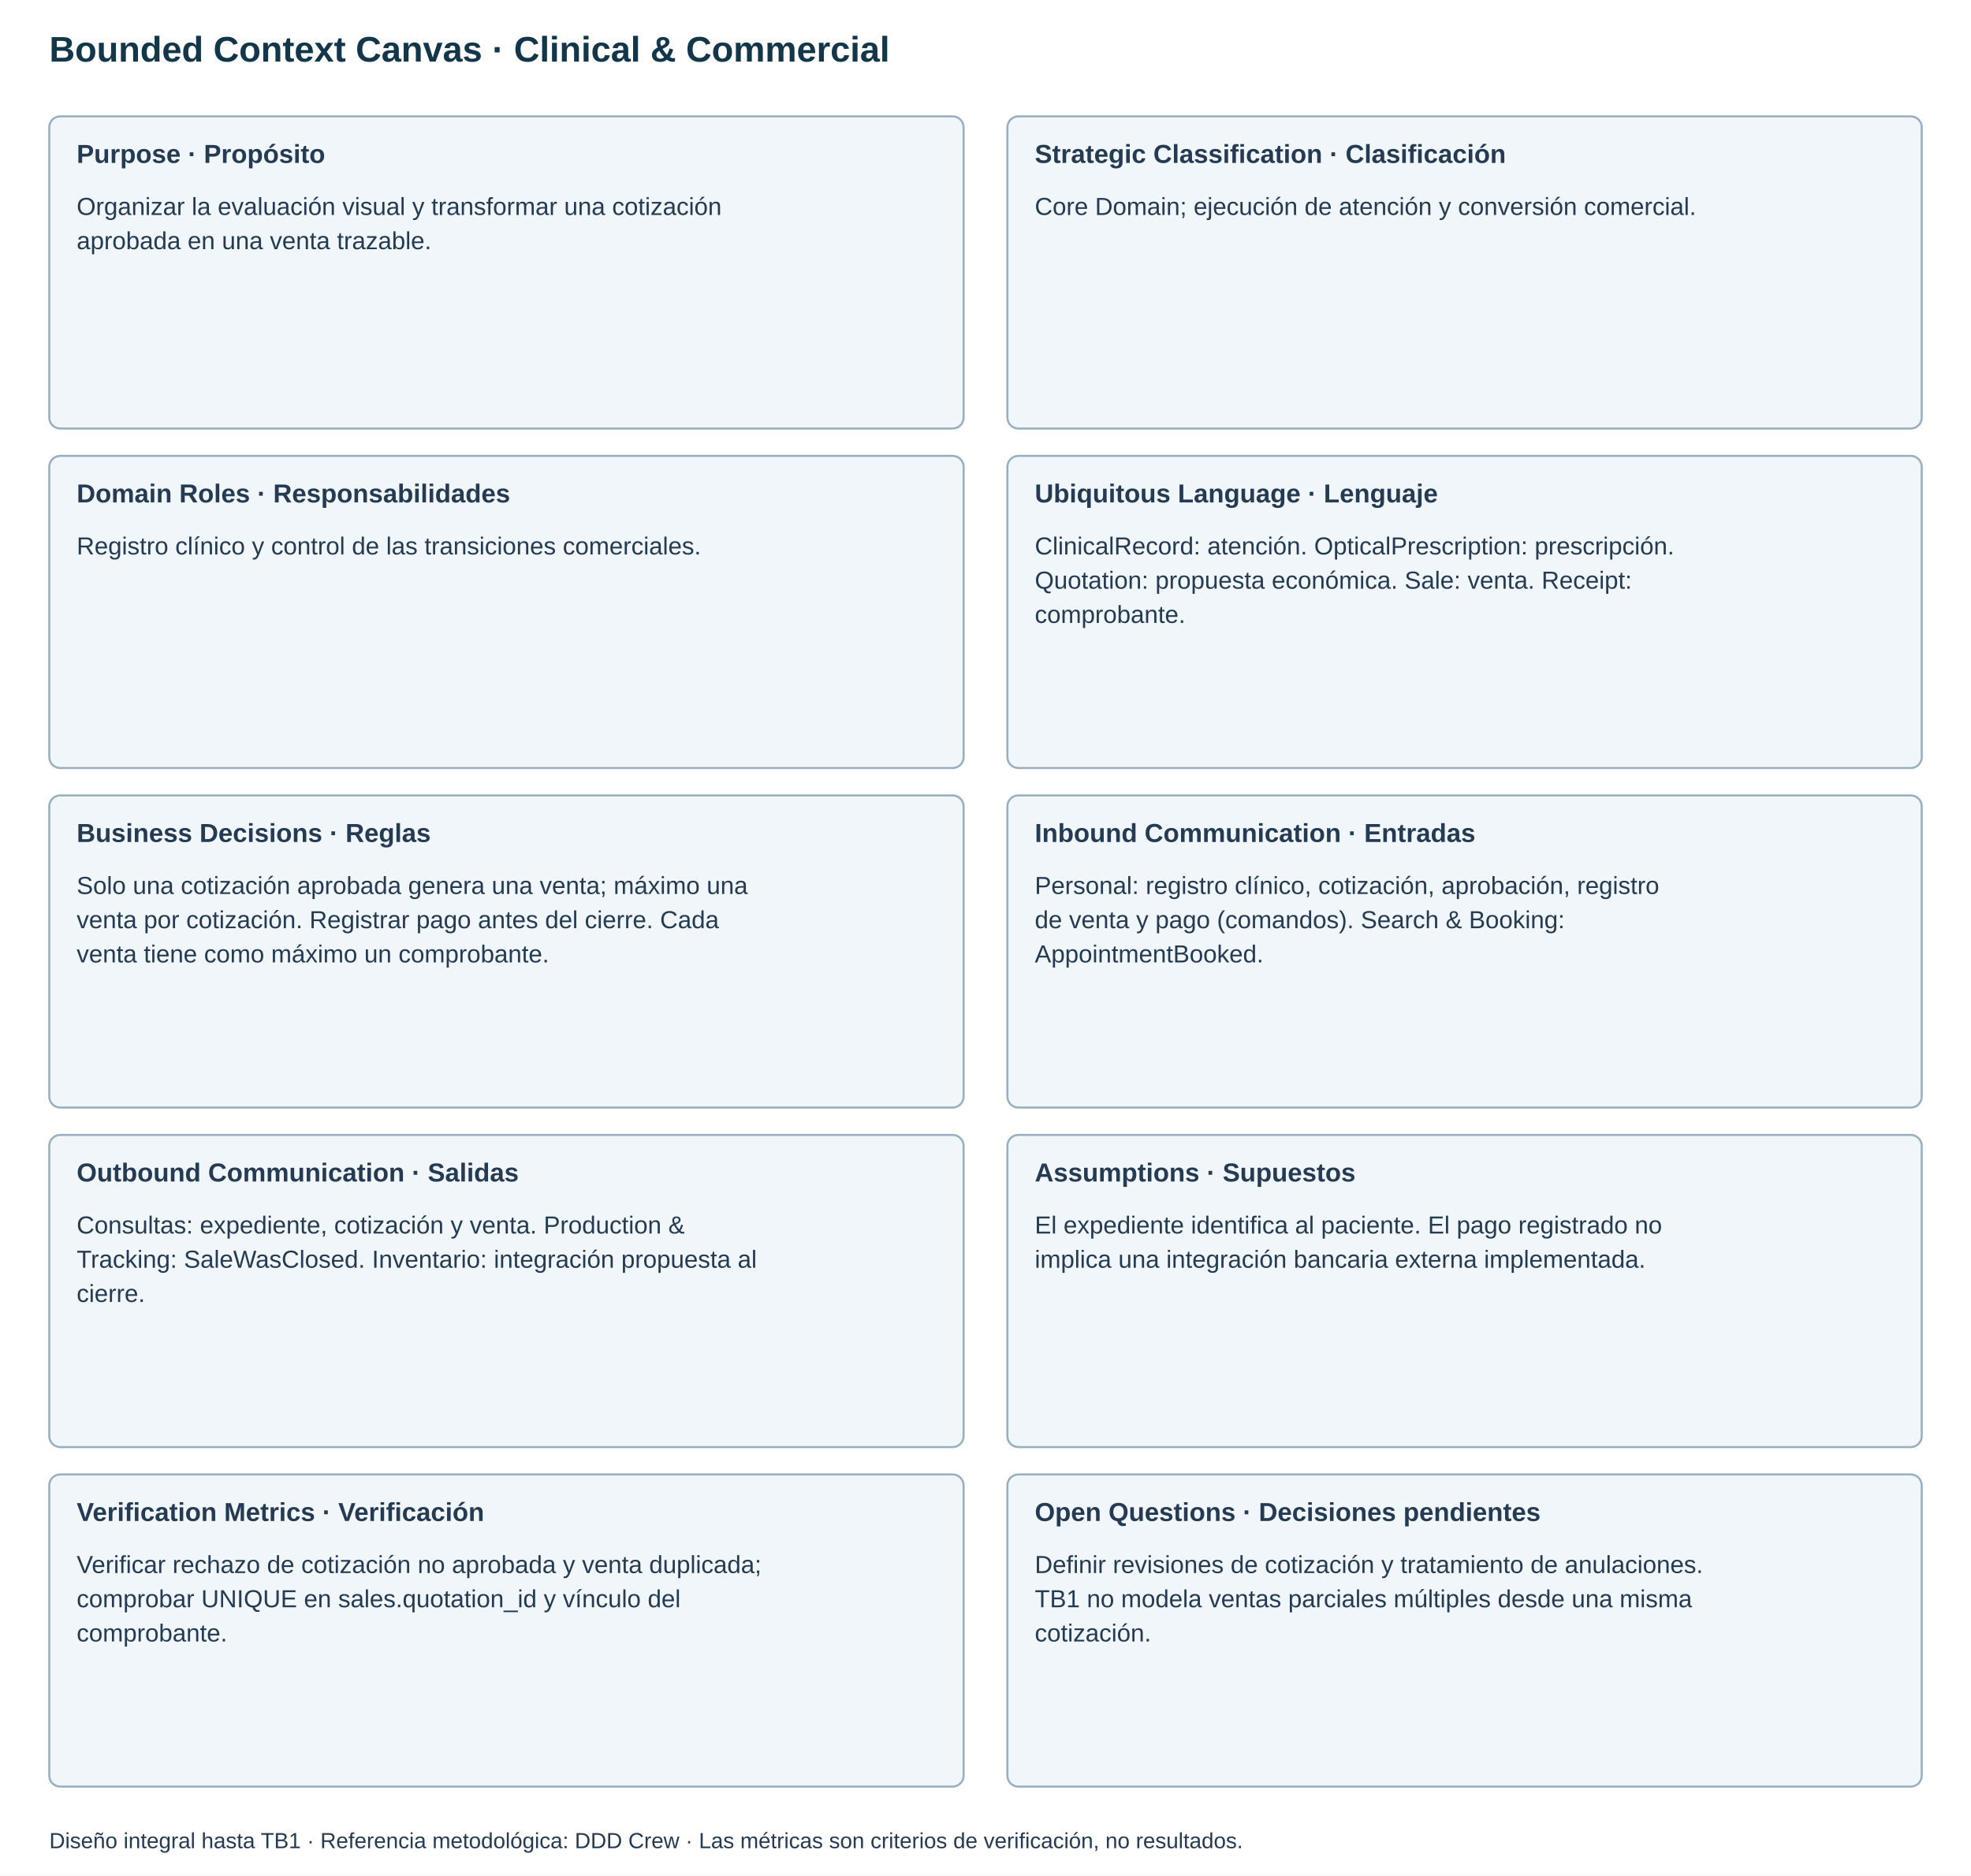
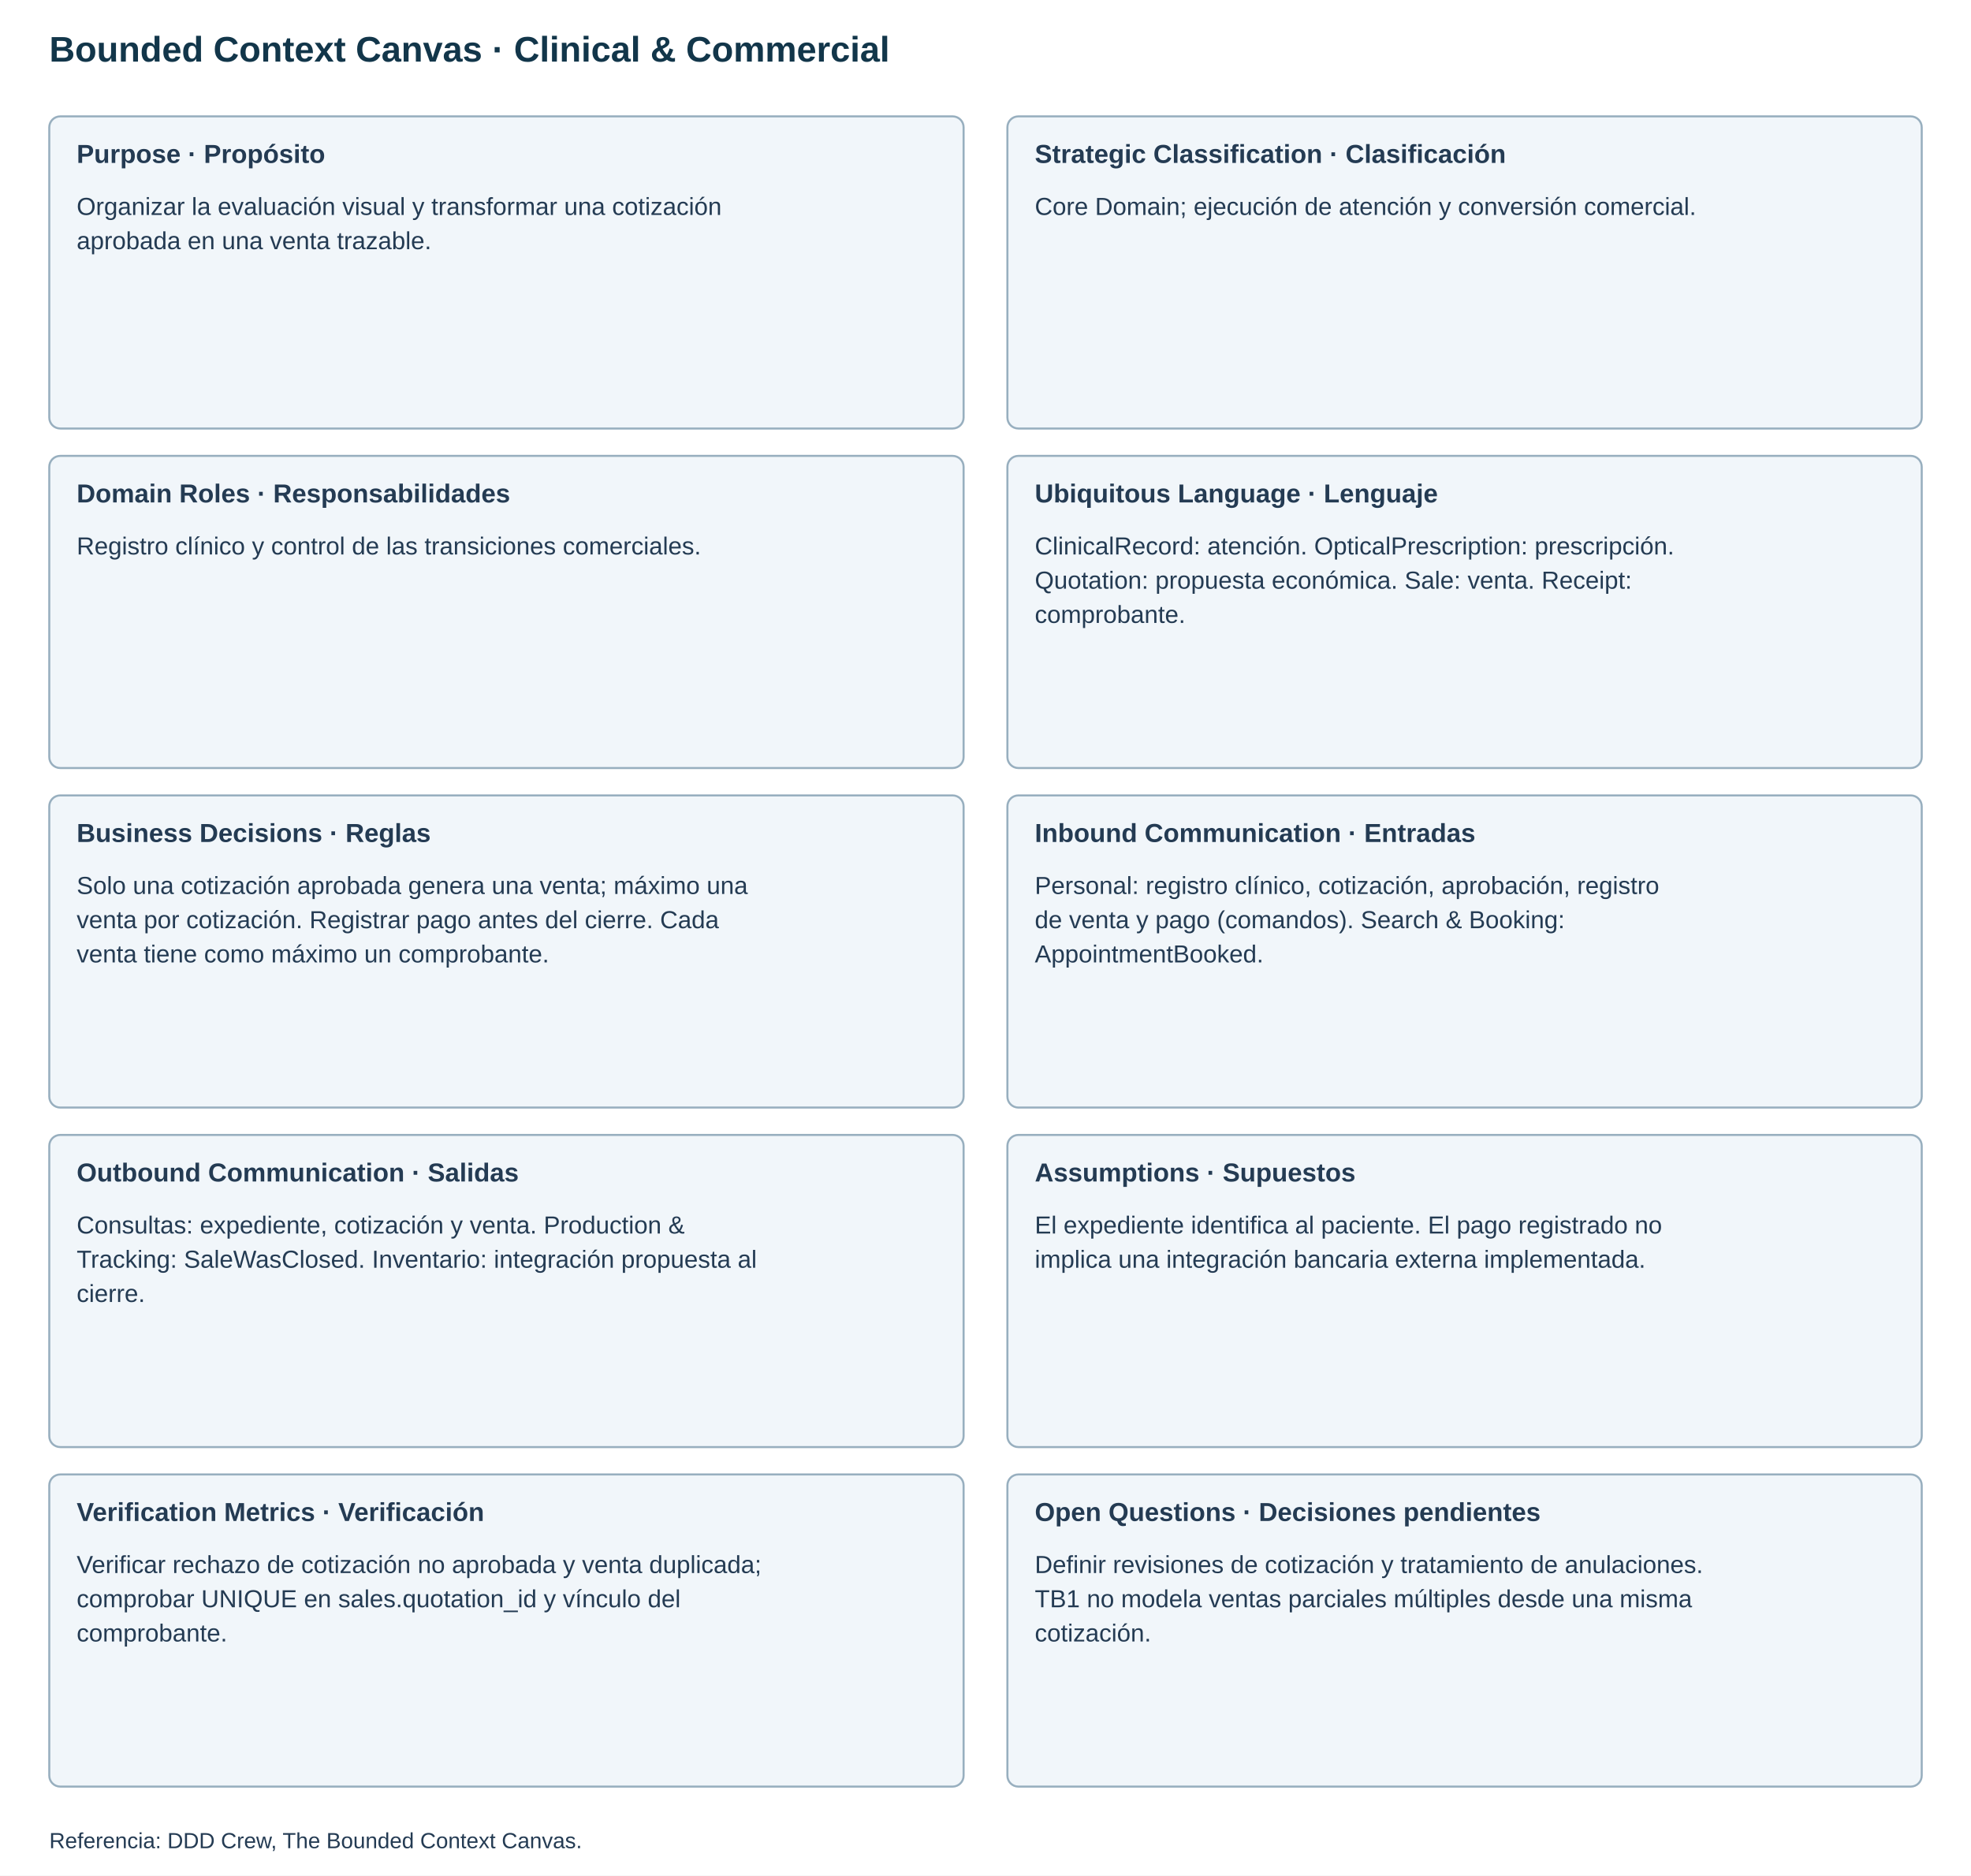
<svg xmlns="http://www.w3.org/2000/svg" width="1440" height="1370" viewBox="0 0 1440 1370" role="img">
  <defs>
    <marker id="arrow" markerWidth="10" markerHeight="10" refX="9" refY="5" orient="auto-start-reverse">
      <path d="M0,0 L10,5 L0,10" fill="#475569" />
    </marker>
  </defs>
  <rect width="100%" height="100%" fill="#fff" />
  <text x="36" y="45" font-family="Arial,sans-serif" font-size="26" font-weight="bold" fill="#12364a">Bounded Context Canvas · Clinical &amp; Commercial</text>
  <rect x="36" y="85" width="668" height="228" rx="8" fill="#f1f6fa" stroke="#98afbf" stroke-width="1.5" />
  <text x="56" y="119" font-family="Arial,sans-serif" font-size="19" fill="#243b53" font-weight="bold">Purpose · Propósito</text>
  <text x="56" y="157" font-family="Arial,sans-serif" font-size="18" fill="#243b53">Organizar la evaluación visual y transformar una cotización</text>
  <text x="56" y="182" font-family="Arial,sans-serif" font-size="18" fill="#243b53">aprobada en una venta trazable.</text>
  <rect x="736" y="85" width="668" height="228" rx="8" fill="#f1f6fa" stroke="#98afbf" stroke-width="1.5" />
  <text x="756" y="119" font-family="Arial,sans-serif" font-size="19" fill="#243b53" font-weight="bold">Strategic Classification · Clasificación</text>
  <text x="756" y="157" font-family="Arial,sans-serif" font-size="18" fill="#243b53">Core Domain; ejecución de atención y conversión comercial.</text>
  <rect x="36" y="333" width="668" height="228" rx="8" fill="#f1f6fa" stroke="#98afbf" stroke-width="1.5" />
  <text x="56" y="367" font-family="Arial,sans-serif" font-size="19" fill="#243b53" font-weight="bold">Domain Roles · Responsabilidades</text>
  <text x="56" y="405" font-family="Arial,sans-serif" font-size="18" fill="#243b53">Registro clínico y control de las transiciones comerciales.</text>
  <rect x="736" y="333" width="668" height="228" rx="8" fill="#f1f6fa" stroke="#98afbf" stroke-width="1.5" />
  <text x="756" y="367" font-family="Arial,sans-serif" font-size="19" fill="#243b53" font-weight="bold">Ubiquitous Language · Lenguaje</text>
  <text x="756" y="405" font-family="Arial,sans-serif" font-size="18" fill="#243b53">ClinicalRecord: atención. OpticalPrescription: prescripción.</text>
  <text x="756" y="430" font-family="Arial,sans-serif" font-size="18" fill="#243b53">Quotation: propuesta económica. Sale: venta. Receipt:</text>
  <text x="756" y="455" font-family="Arial,sans-serif" font-size="18" fill="#243b53">comprobante.</text>
  <rect x="36" y="581" width="668" height="228" rx="8" fill="#f1f6fa" stroke="#98afbf" stroke-width="1.5" />
  <text x="56" y="615" font-family="Arial,sans-serif" font-size="19" fill="#243b53" font-weight="bold">Business Decisions · Reglas</text>
  <text x="56" y="653" font-family="Arial,sans-serif" font-size="18" fill="#243b53">Solo una cotización aprobada genera una venta; máximo una</text>
  <text x="56" y="678" font-family="Arial,sans-serif" font-size="18" fill="#243b53">venta por cotización. Registrar pago antes del cierre. Cada</text>
  <text x="56" y="703" font-family="Arial,sans-serif" font-size="18" fill="#243b53">venta tiene como máximo un comprobante.</text>
  <rect x="736" y="581" width="668" height="228" rx="8" fill="#f1f6fa" stroke="#98afbf" stroke-width="1.5" />
  <text x="756" y="615" font-family="Arial,sans-serif" font-size="19" fill="#243b53" font-weight="bold">Inbound Communication · Entradas</text>
  <text x="756" y="653" font-family="Arial,sans-serif" font-size="18" fill="#243b53">Personal: registro clínico, cotización, aprobación, registro</text>
  <text x="756" y="678" font-family="Arial,sans-serif" font-size="18" fill="#243b53">de venta y pago (comandos). Search &amp; Booking:</text>
  <text x="756" y="703" font-family="Arial,sans-serif" font-size="18" fill="#243b53">AppointmentBooked.</text>
  <rect x="36" y="829" width="668" height="228" rx="8" fill="#f1f6fa" stroke="#98afbf" stroke-width="1.5" />
  <text x="56" y="863" font-family="Arial,sans-serif" font-size="19" fill="#243b53" font-weight="bold">Outbound Communication · Salidas</text>
  <text x="56" y="901" font-family="Arial,sans-serif" font-size="18" fill="#243b53">Consultas: expediente, cotización y venta. Production &amp;</text>
  <text x="56" y="926" font-family="Arial,sans-serif" font-size="18" fill="#243b53">Tracking: SaleWasClosed. Inventario: integración propuesta al</text>
  <text x="56" y="951" font-family="Arial,sans-serif" font-size="18" fill="#243b53">cierre.</text>
  <rect x="736" y="829" width="668" height="228" rx="8" fill="#f1f6fa" stroke="#98afbf" stroke-width="1.5" />
  <text x="756" y="863" font-family="Arial,sans-serif" font-size="19" fill="#243b53" font-weight="bold">Assumptions · Supuestos</text>
  <text x="756" y="901" font-family="Arial,sans-serif" font-size="18" fill="#243b53">El expediente identifica al paciente. El pago registrado no</text>
  <text x="756" y="926" font-family="Arial,sans-serif" font-size="18" fill="#243b53">implica una integración bancaria externa implementada.</text>
  <rect x="36" y="1077" width="668" height="228" rx="8" fill="#f1f6fa" stroke="#98afbf" stroke-width="1.5" />
  <text x="56" y="1111" font-family="Arial,sans-serif" font-size="19" fill="#243b53" font-weight="bold">Verification Metrics · Verificación</text>
  <text x="56" y="1149" font-family="Arial,sans-serif" font-size="18" fill="#243b53">Verificar rechazo de cotización no aprobada y venta duplicada;</text>
  <text x="56" y="1174" font-family="Arial,sans-serif" font-size="18" fill="#243b53">comprobar UNIQUE en sales.quotation_id y vínculo del</text>
  <text x="56" y="1199" font-family="Arial,sans-serif" font-size="18" fill="#243b53">comprobante.</text>
  <rect x="736" y="1077" width="668" height="228" rx="8" fill="#f1f6fa" stroke="#98afbf" stroke-width="1.5" />
  <text x="756" y="1111" font-family="Arial,sans-serif" font-size="19" fill="#243b53" font-weight="bold">Open Questions · Decisiones pendientes</text>
  <text x="756" y="1149" font-family="Arial,sans-serif" font-size="18" fill="#243b53">Definir revisiones de cotización y tratamiento de anulaciones.</text>
  <text x="756" y="1174" font-family="Arial,sans-serif" font-size="18" fill="#243b53">TB1 no modela ventas parciales múltiples desde una misma</text>
  <text x="756" y="1199" font-family="Arial,sans-serif" font-size="18" fill="#243b53">cotización.</text>
-   <text x="36" y="1350" font-family="Arial,sans-serif" font-size="16" fill="#243b53">Diseño integral hasta TB1 · Referencia metodológica: DDD Crew · Las métricas son criterios de verificación, no resultados.</text>
+   <text x="36" y="1350" font-family="Arial,sans-serif" font-size="16" fill="#243b53">Referencia: DDD Crew, The Bounded Context Canvas.</text>
</svg>
